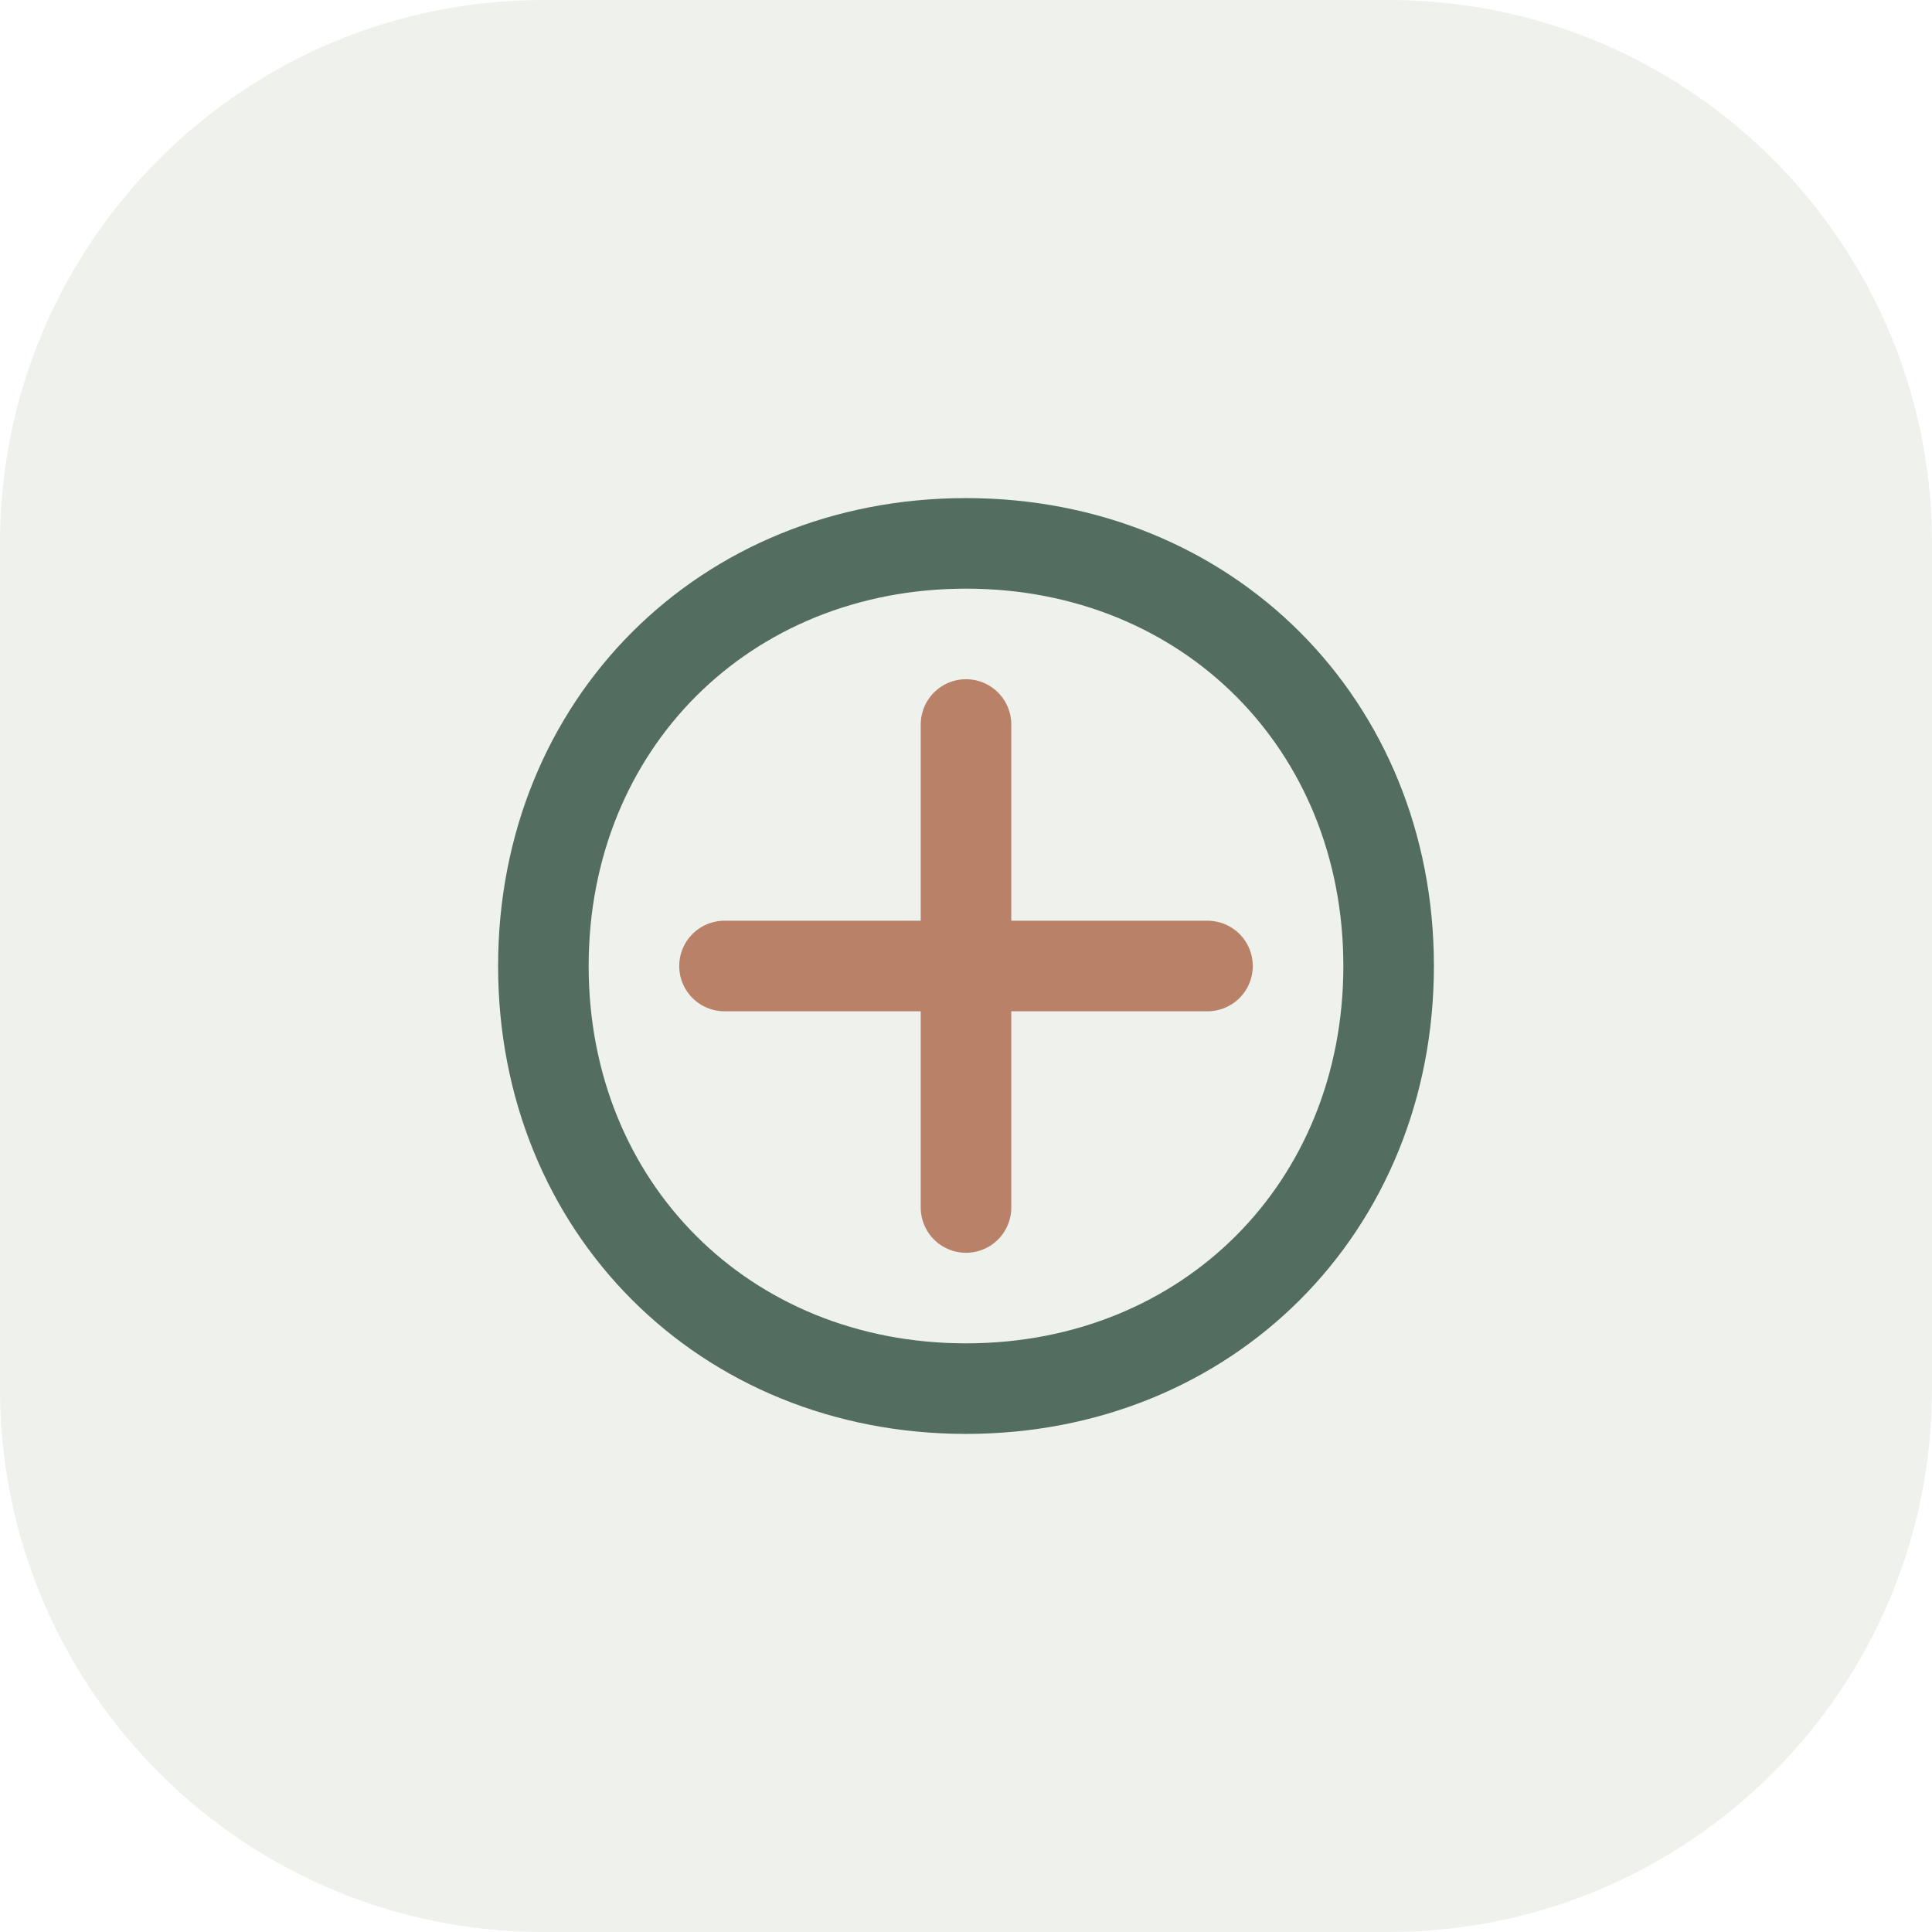
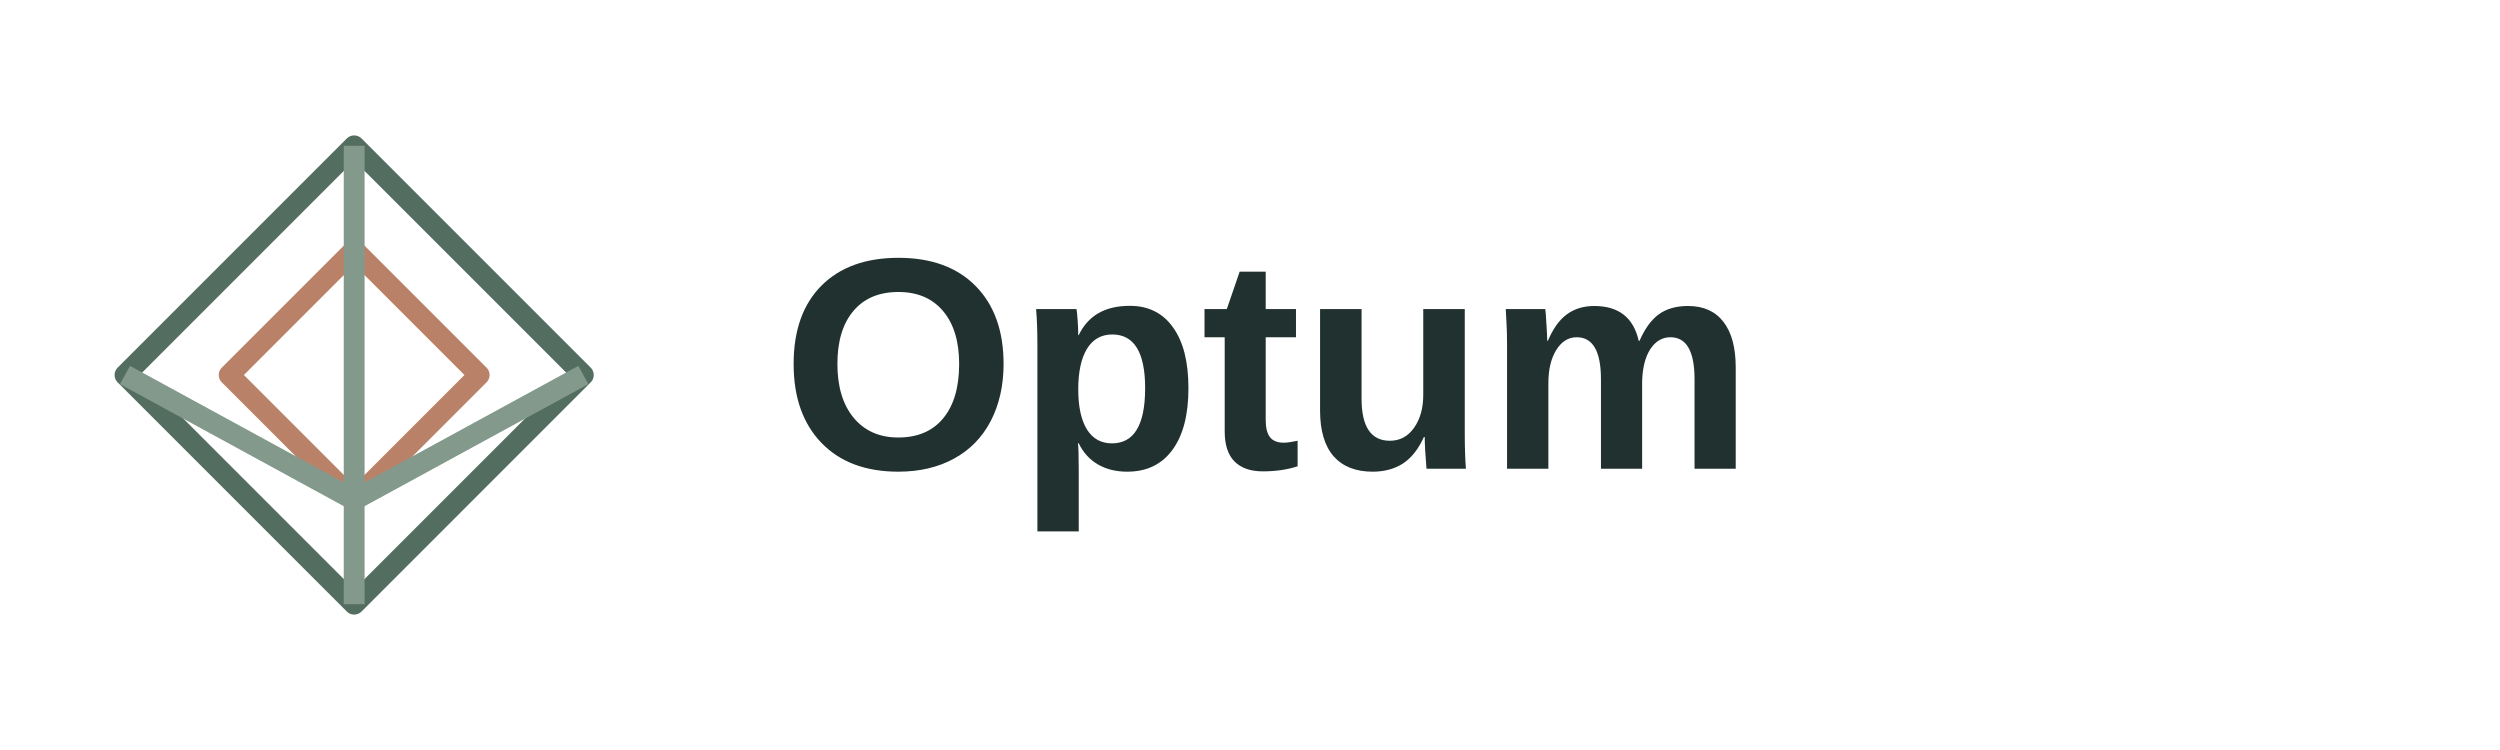
- <svg xmlns="http://www.w3.org/2000/svg" viewBox="0 0 64 64" role="img" aria-labelledby="t">
-   <rect width="64" height="64" rx="18" fill="#eff1ed" />
-   <path d="M18 32c0-8 6-14 14-14s14 6 14 14-6 14-14 14-14-6-14-14Z" fill="none" stroke="#536e61" stroke-width="3" />
-   <path d="M24 32h16M32 24v16" stroke="#b98268" stroke-width="3" stroke-linecap="round" />
+ <svg xmlns="http://www.w3.org/2000/svg" viewBox="0 0 240 72">
+   <g fill="none" stroke-linejoin="round" stroke-width="2">
+     <path d="m12 36 22-22 22 22-22 22Z" stroke="#536e61" />
+     <path d="m22 36 12-12 12 12-12 12Z" stroke="#b98268" />
+     <path d="m12 36 22 12 22-12M34 14v44" stroke="#82998c" />
+   </g>
+   <text x="75" y="45" fill="#20312f" font-family="Arial, Helvetica, sans-serif" font-size="29" font-weight="700">Optum</text>
</svg>
